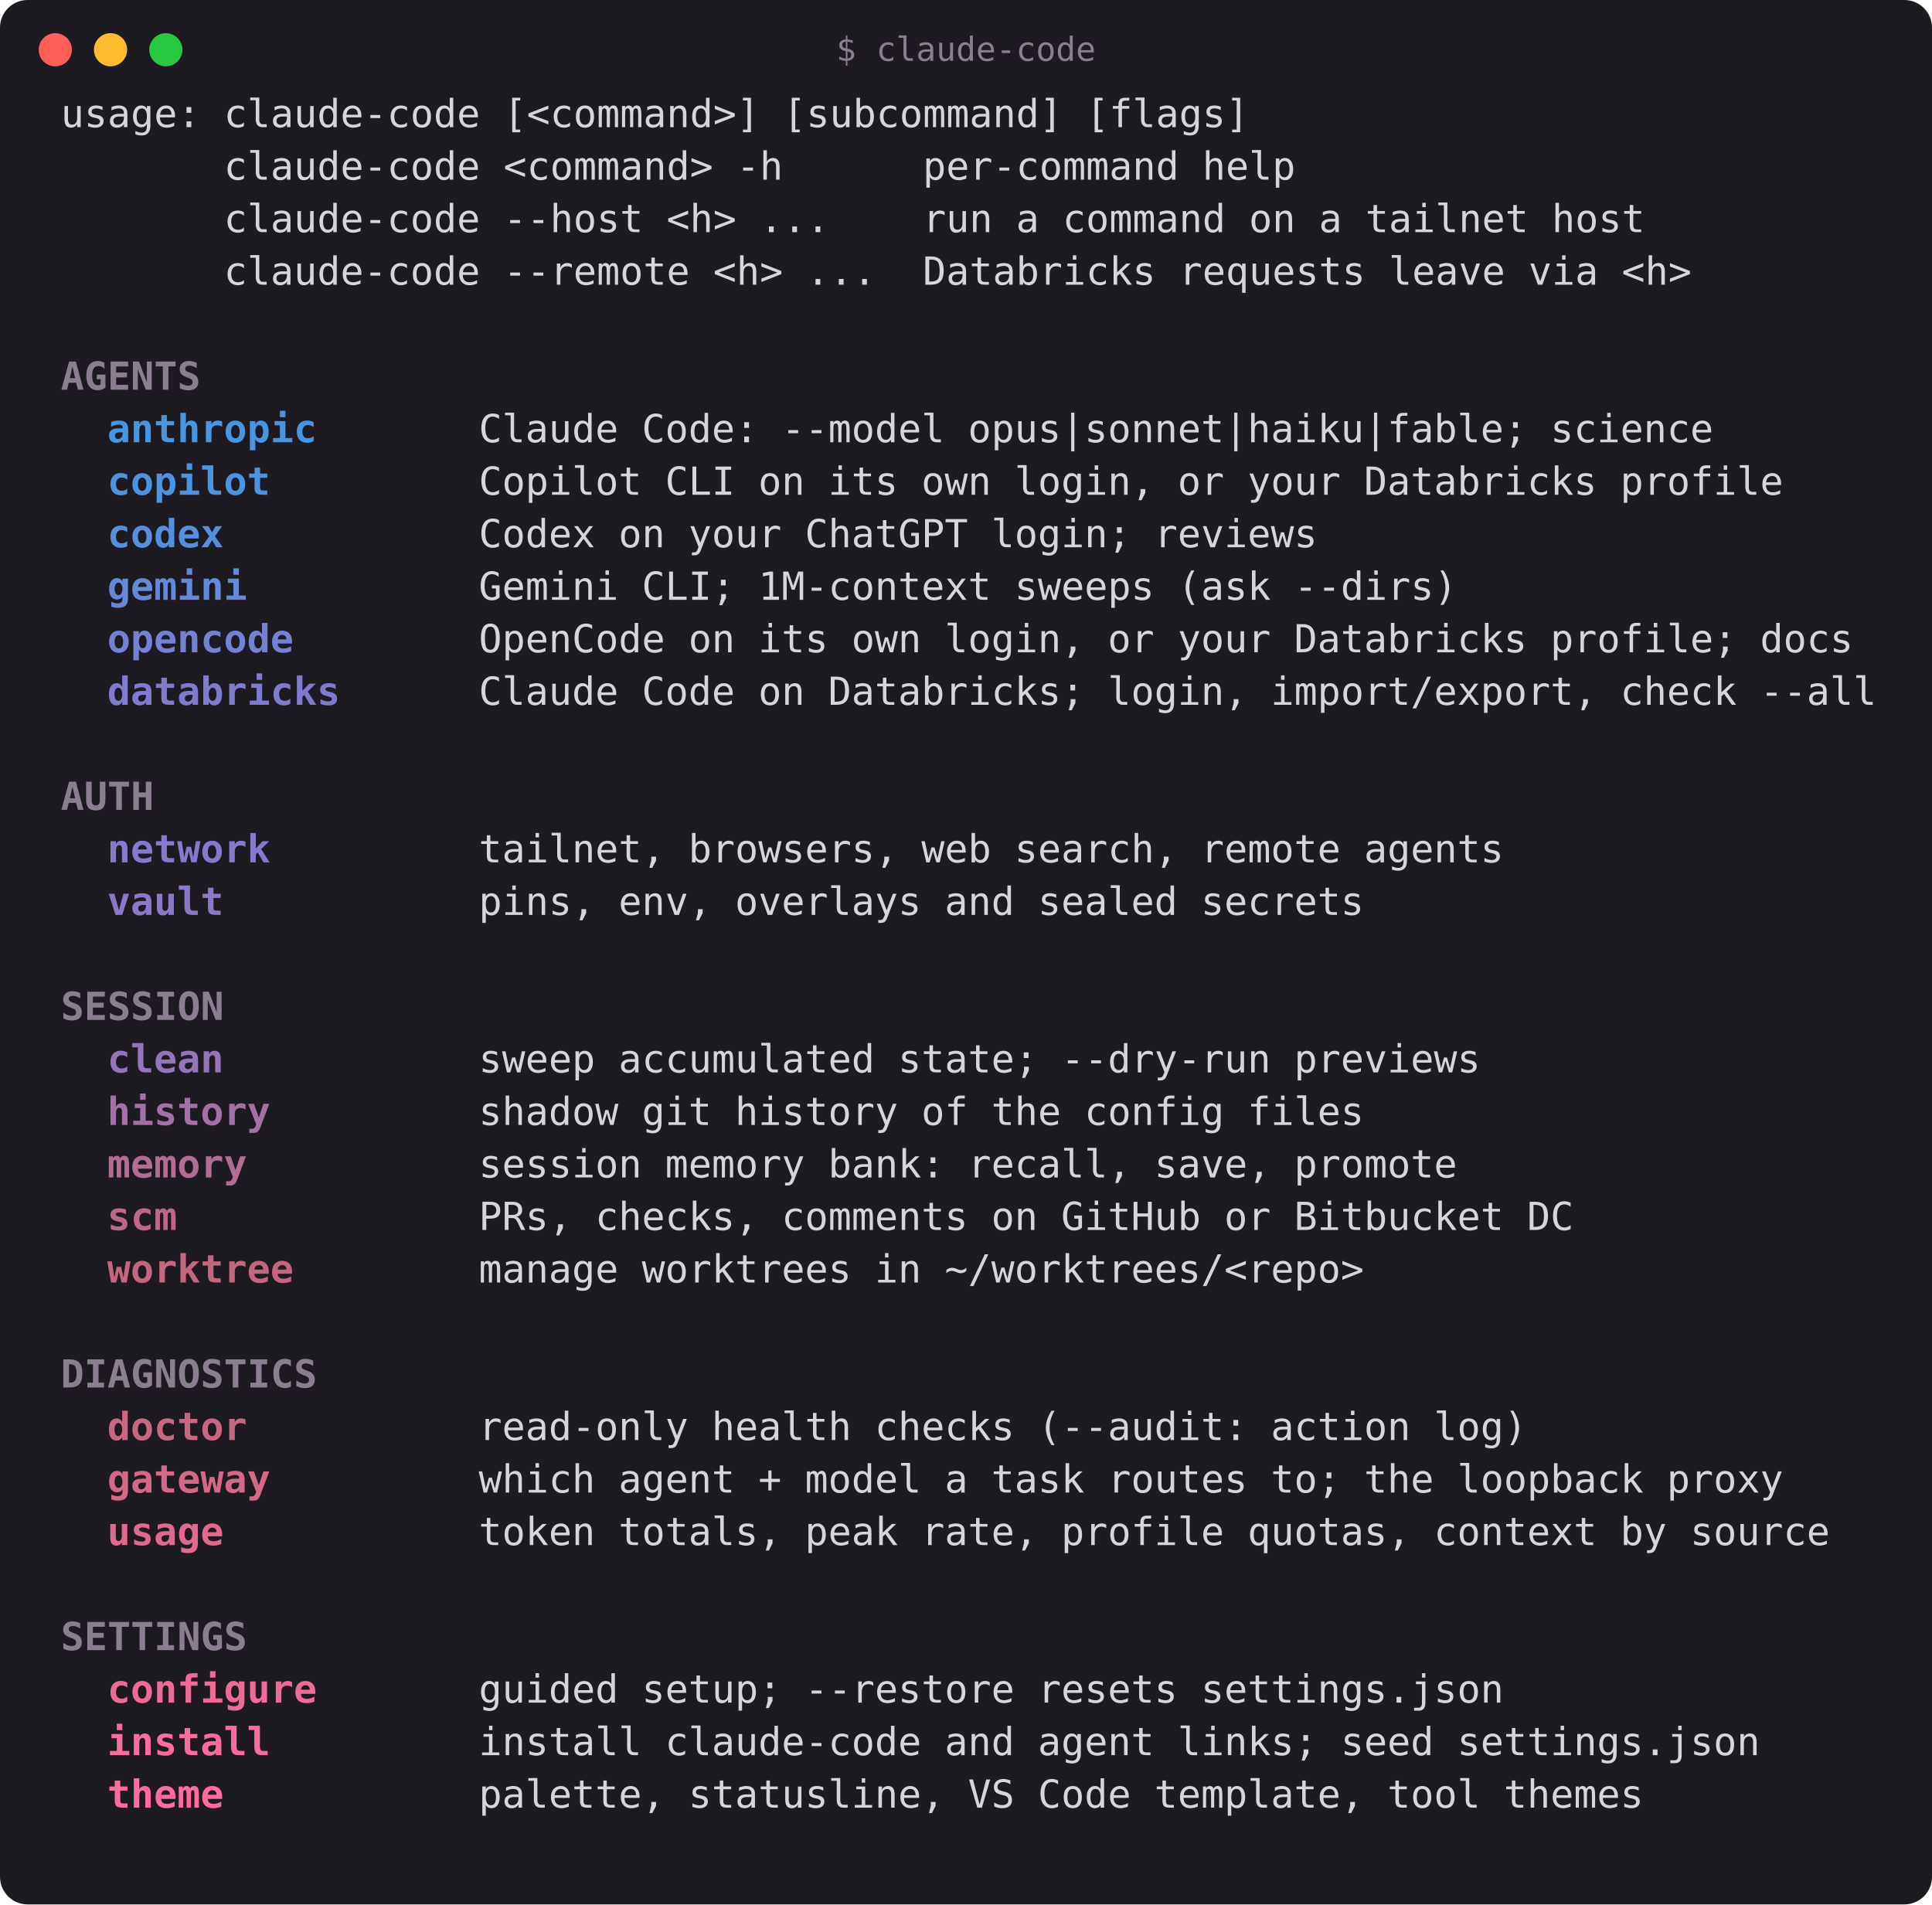
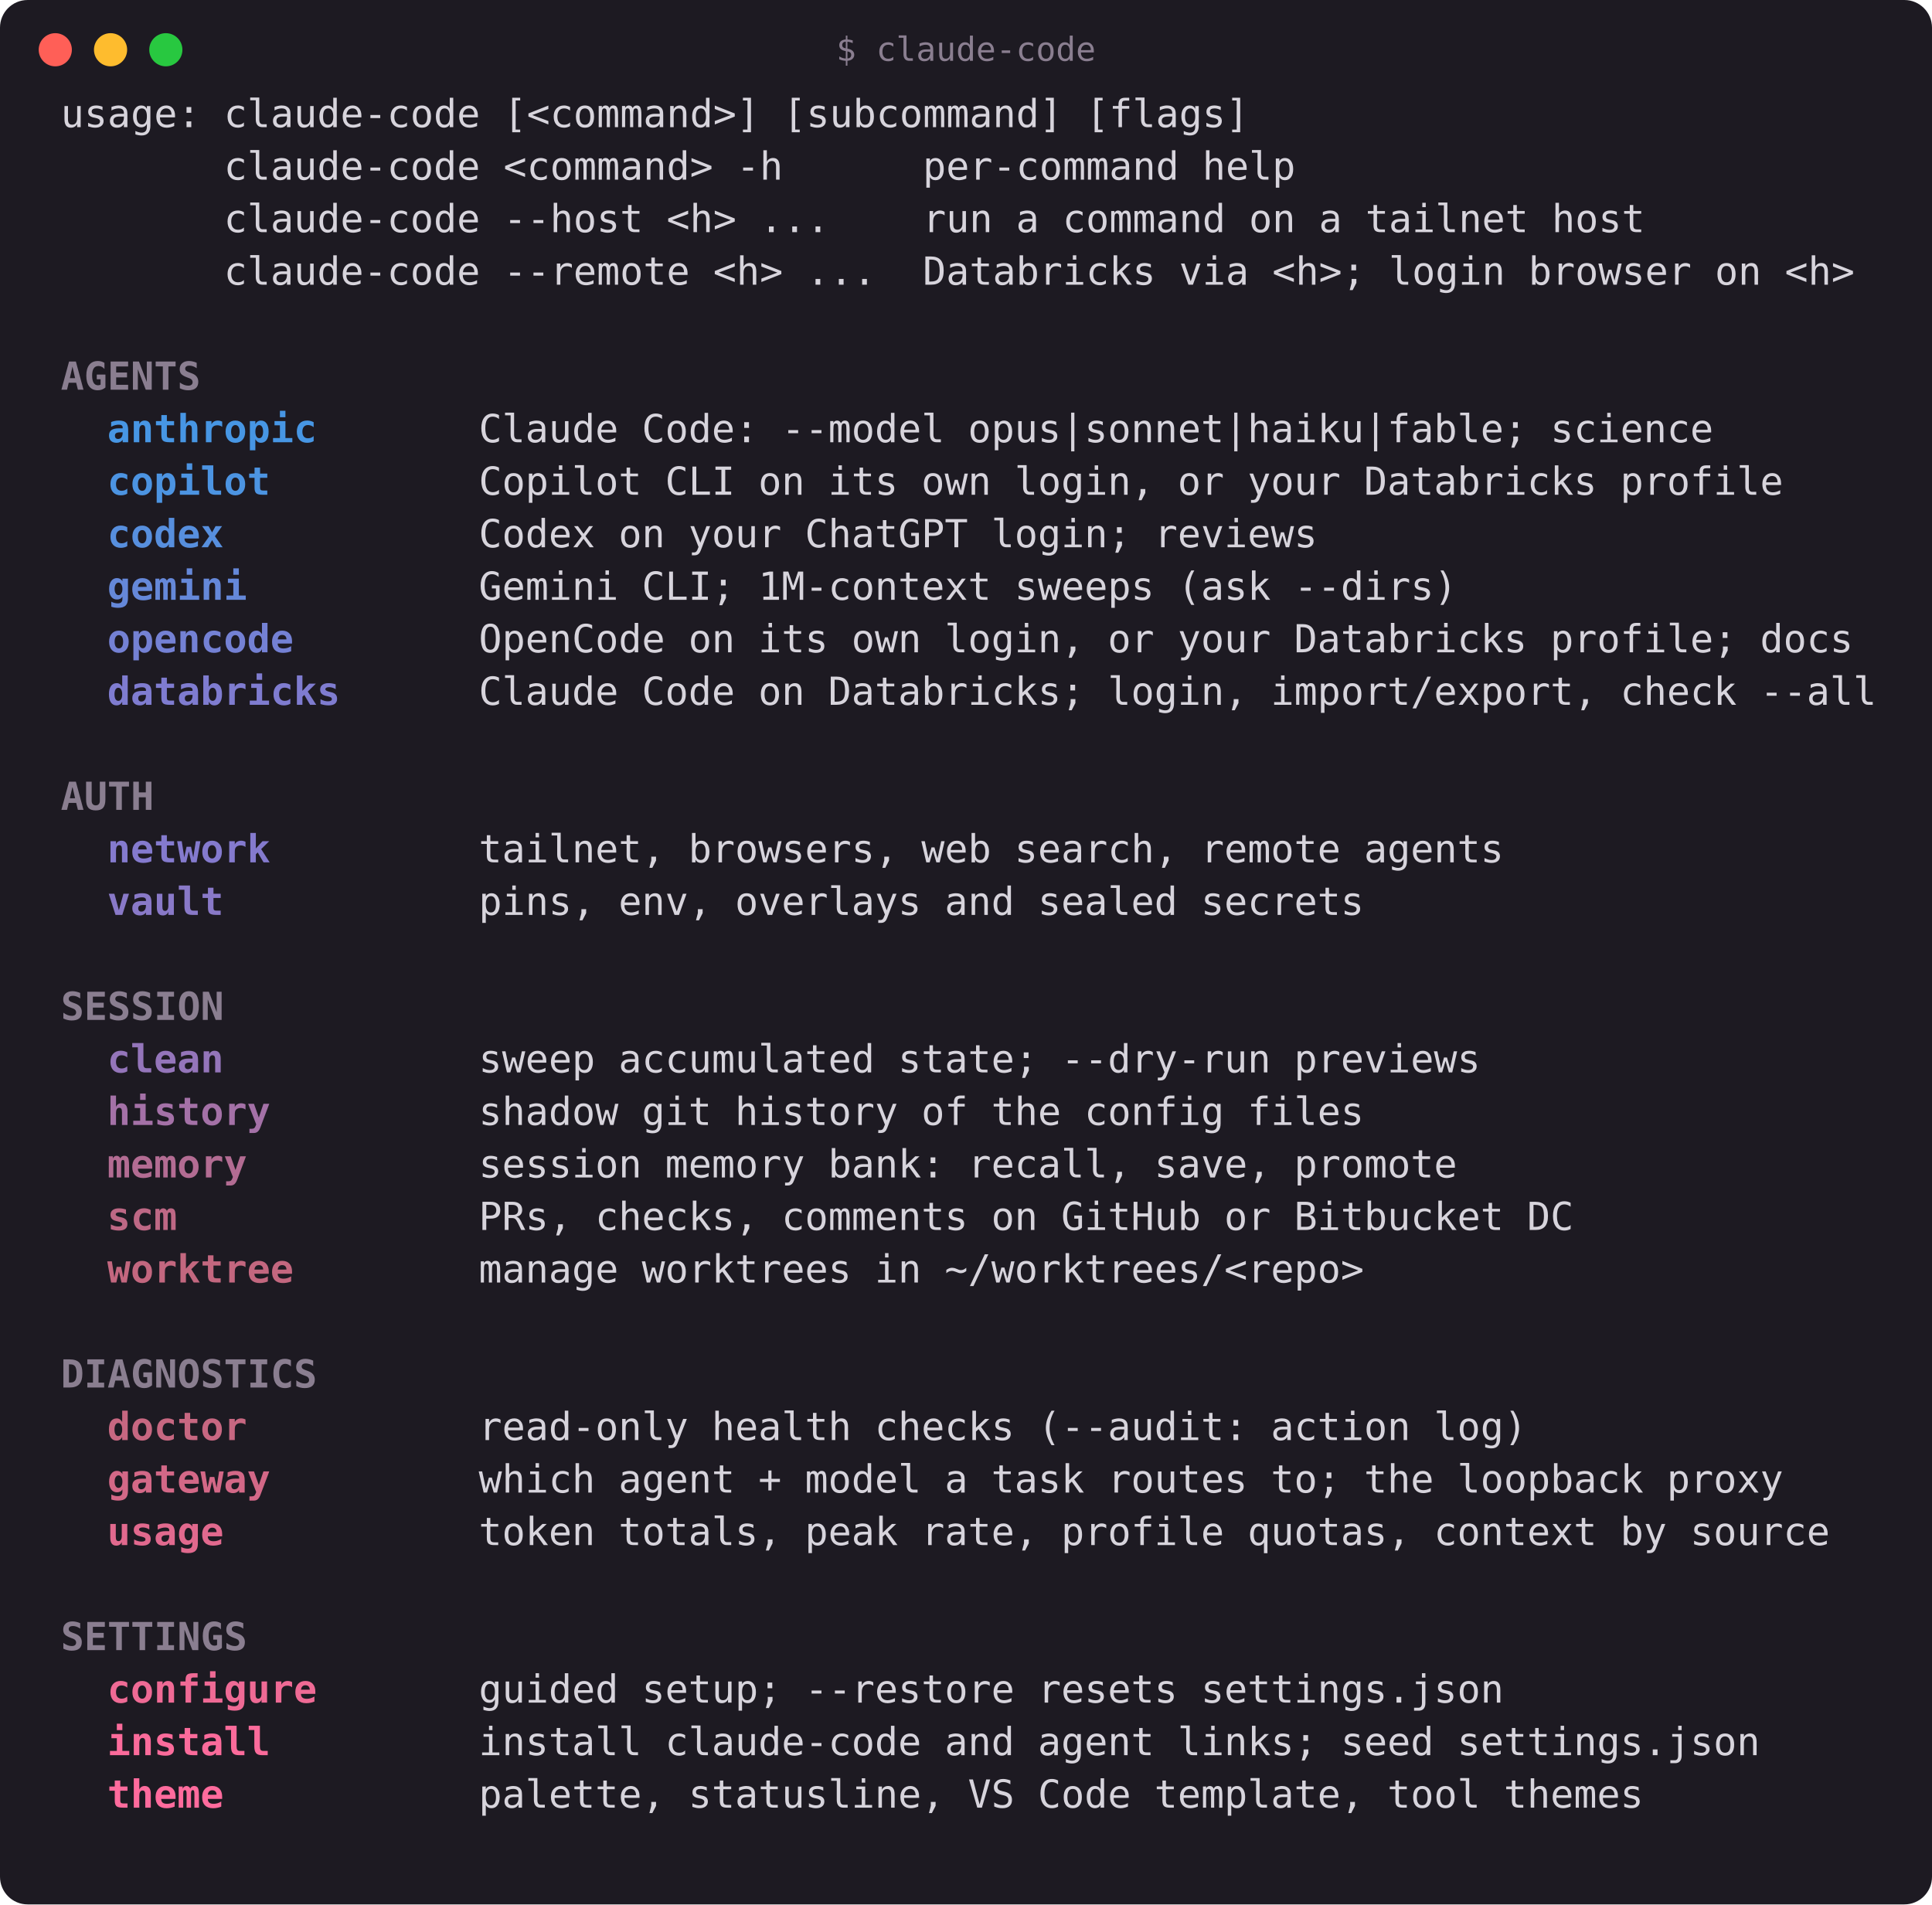
<svg xmlns="http://www.w3.org/2000/svg" width="699" height="689" viewBox="0 0 699 689" role="img" aria-label="claude-code help menu">
  <rect width="699" height="689" rx="10" fill="#1d1a22" />
  <circle cx="20" cy="18" r="6" fill="#ff5f57" />
  <circle cx="40" cy="18" r="6" fill="#febc2e" />
  <circle cx="60" cy="18" r="6" fill="#28c840" />
  <text x="349.5" y="22" fill="#8a7e90" font-family="ui-monospace,SFMono-Regular,Menlo,Consolas,monospace" font-size="12" text-anchor="middle">$ claude-code</text>
  <g font-family="ui-monospace,SFMono-Regular,Menlo,Consolas,monospace" font-size="14" xml:space="preserve">
    <text x="22.0" y="46" fill="#d7d4dc">usage: claude-code [&lt;command&gt;] [subcommand] [flags]</text>
    <text x="22.0" y="65" fill="#d7d4dc">       claude-code &lt;command&gt; -h      per-command help</text>
    <text x="22.0" y="84" fill="#d7d4dc">       claude-code --host &lt;h&gt; ...    run a command on a tailnet host</text>
-     <text x="22.0" y="103" fill="#d7d4dc">       claude-code --remote &lt;h&gt; ...  Databricks requests leave via &lt;h&gt;</text>
+     <text x="22.0" y="103" fill="#d7d4dc">       claude-code --remote &lt;h&gt; ...  Databricks via &lt;h&gt;; login browser on &lt;h&gt;</text>
    <text x="22.0" y="141" fill="#8a7e90" font-weight="bold">AGENTS</text>
    <text x="22.0" y="160" fill="#d7d4dc">  </text>
    <text x="38.8" y="160" fill="#4796e4" font-weight="bold">anthropic       </text>
    <text x="173.2" y="160" fill="#d7d4dc">Claude Code: --model opus|sonnet|haiku|fable; science</text>
    <text x="22.0" y="179" fill="#d7d4dc">  </text>
    <text x="38.8" y="179" fill="#4c94e2" font-weight="bold">copilot         </text>
    <text x="173.2" y="179" fill="#d7d4dc">Copilot CLI on its own login, or your Databricks profile</text>
    <text x="22.0" y="198" fill="#d7d4dc">  </text>
    <text x="38.8" y="198" fill="#578fde" font-weight="bold">codex           </text>
    <text x="173.2" y="198" fill="#d7d4dc">Codex on your ChatGPT login; reviews</text>
    <text x="22.0" y="217" fill="#d7d4dc">  </text>
    <text x="38.8" y="217" fill="#6588d9" font-weight="bold">gemini          </text>
    <text x="173.2" y="217" fill="#d7d4dc">Gemini CLI; 1M-context sweeps (ask --dirs)</text>
    <text x="22.0" y="236" fill="#d7d4dc">  </text>
    <text x="38.8" y="236" fill="#7481d4" font-weight="bold">opencode        </text>
    <text x="173.2" y="236" fill="#d7d4dc">OpenCode on its own login, or your Databricks profile; docs</text>
    <text x="22.0" y="255" fill="#d7d4dc">  </text>
    <text x="38.8" y="255" fill="#7f7cd0" font-weight="bold">databricks      </text>
    <text x="173.2" y="255" fill="#d7d4dc">Claude Code on Databricks; login, import/export, check --all</text>
    <text x="22.0" y="293" fill="#8a7e90" font-weight="bold">AUTH</text>
    <text x="22.0" y="312" fill="#d7d4dc">  </text>
    <text x="38.8" y="312" fill="#847ace" font-weight="bold">network         </text>
    <text x="173.2" y="312" fill="#d7d4dc">tailnet, browsers, web search, remote agents</text>
    <text x="22.0" y="331" fill="#d7d4dc">  </text>
    <text x="38.8" y="331" fill="#8979c8" font-weight="bold">vault           </text>
    <text x="173.2" y="331" fill="#d7d4dc">pins, env, overlays and sealed secrets</text>
    <text x="22.0" y="369" fill="#8a7e90" font-weight="bold">SESSION</text>
    <text x="22.0" y="388" fill="#d7d4dc">  </text>
    <text x="38.8" y="388" fill="#9475ba" font-weight="bold">clean           </text>
    <text x="173.2" y="388" fill="#d7d4dc">sweep accumulated state; --dry-run previews</text>
    <text x="22.0" y="407" fill="#d7d4dc">  </text>
    <text x="38.8" y="407" fill="#a471a7" font-weight="bold">history         </text>
    <text x="173.2" y="407" fill="#d7d4dc">shadow git history of the config files</text>
    <text x="22.0" y="426" fill="#d7d4dc">  </text>
    <text x="38.8" y="426" fill="#b36c93" font-weight="bold">memory          </text>
    <text x="173.2" y="426" fill="#d7d4dc">session memory bank: recall, save, promote</text>
    <text x="22.0" y="445" fill="#d7d4dc">  </text>
    <text x="38.8" y="445" fill="#be6885" font-weight="bold">scm             </text>
    <text x="173.2" y="445" fill="#d7d4dc">PRs, checks, comments on GitHub or Bitbucket DC</text>
    <text x="22.0" y="464" fill="#d7d4dc">  </text>
    <text x="38.8" y="464" fill="#c3677f" font-weight="bold">worktree        </text>
    <text x="173.2" y="464" fill="#d7d4dc">manage worktrees in ~/worktrees/&lt;repo&gt;</text>
    <text x="22.0" y="502" fill="#8a7e90" font-weight="bold">DIAGNOSTICS</text>
    <text x="22.0" y="521" fill="#d7d4dc">  </text>
    <text x="38.8" y="521" fill="#c76781" font-weight="bold">doctor          </text>
    <text x="173.2" y="521" fill="#d7d4dc">read-only health checks (--audit: action log)</text>
    <text x="22.0" y="540" fill="#d7d4dc">  </text>
    <text x="38.8" y="540" fill="#d36887" font-weight="bold">gateway         </text>
    <text x="173.2" y="540" fill="#d7d4dc">which agent + model a task routes to; the loopback proxy</text>
    <text x="22.0" y="559" fill="#d7d4dc">  </text>
    <text x="38.8" y="559" fill="#e1698e" font-weight="bold">usage           </text>
    <text x="173.2" y="559" fill="#d7d4dc">token totals, peak rate, profile quotas, context by source</text>
    <text x="22.0" y="597" fill="#8a7e90" font-weight="bold">SETTINGS</text>
    <text x="22.0" y="616" fill="#d7d4dc">  </text>
    <text x="38.8" y="616" fill="#ef6a95" font-weight="bold">configure       </text>
    <text x="173.2" y="616" fill="#d7d4dc">guided setup; --restore resets settings.json</text>
    <text x="22.0" y="635" fill="#d7d4dc">  </text>
    <text x="38.8" y="635" fill="#fb6b9b" font-weight="bold">install         </text>
    <text x="173.2" y="635" fill="#d7d4dc">install claude-code and agent links; seed settings.json</text>
    <text x="22.0" y="654" fill="#d7d4dc">  </text>
    <text x="38.8" y="654" fill="#ff6b9d" font-weight="bold">theme           </text>
    <text x="173.2" y="654" fill="#d7d4dc">palette, statusline, VS Code template, tool themes</text>
  </g>
</svg>
